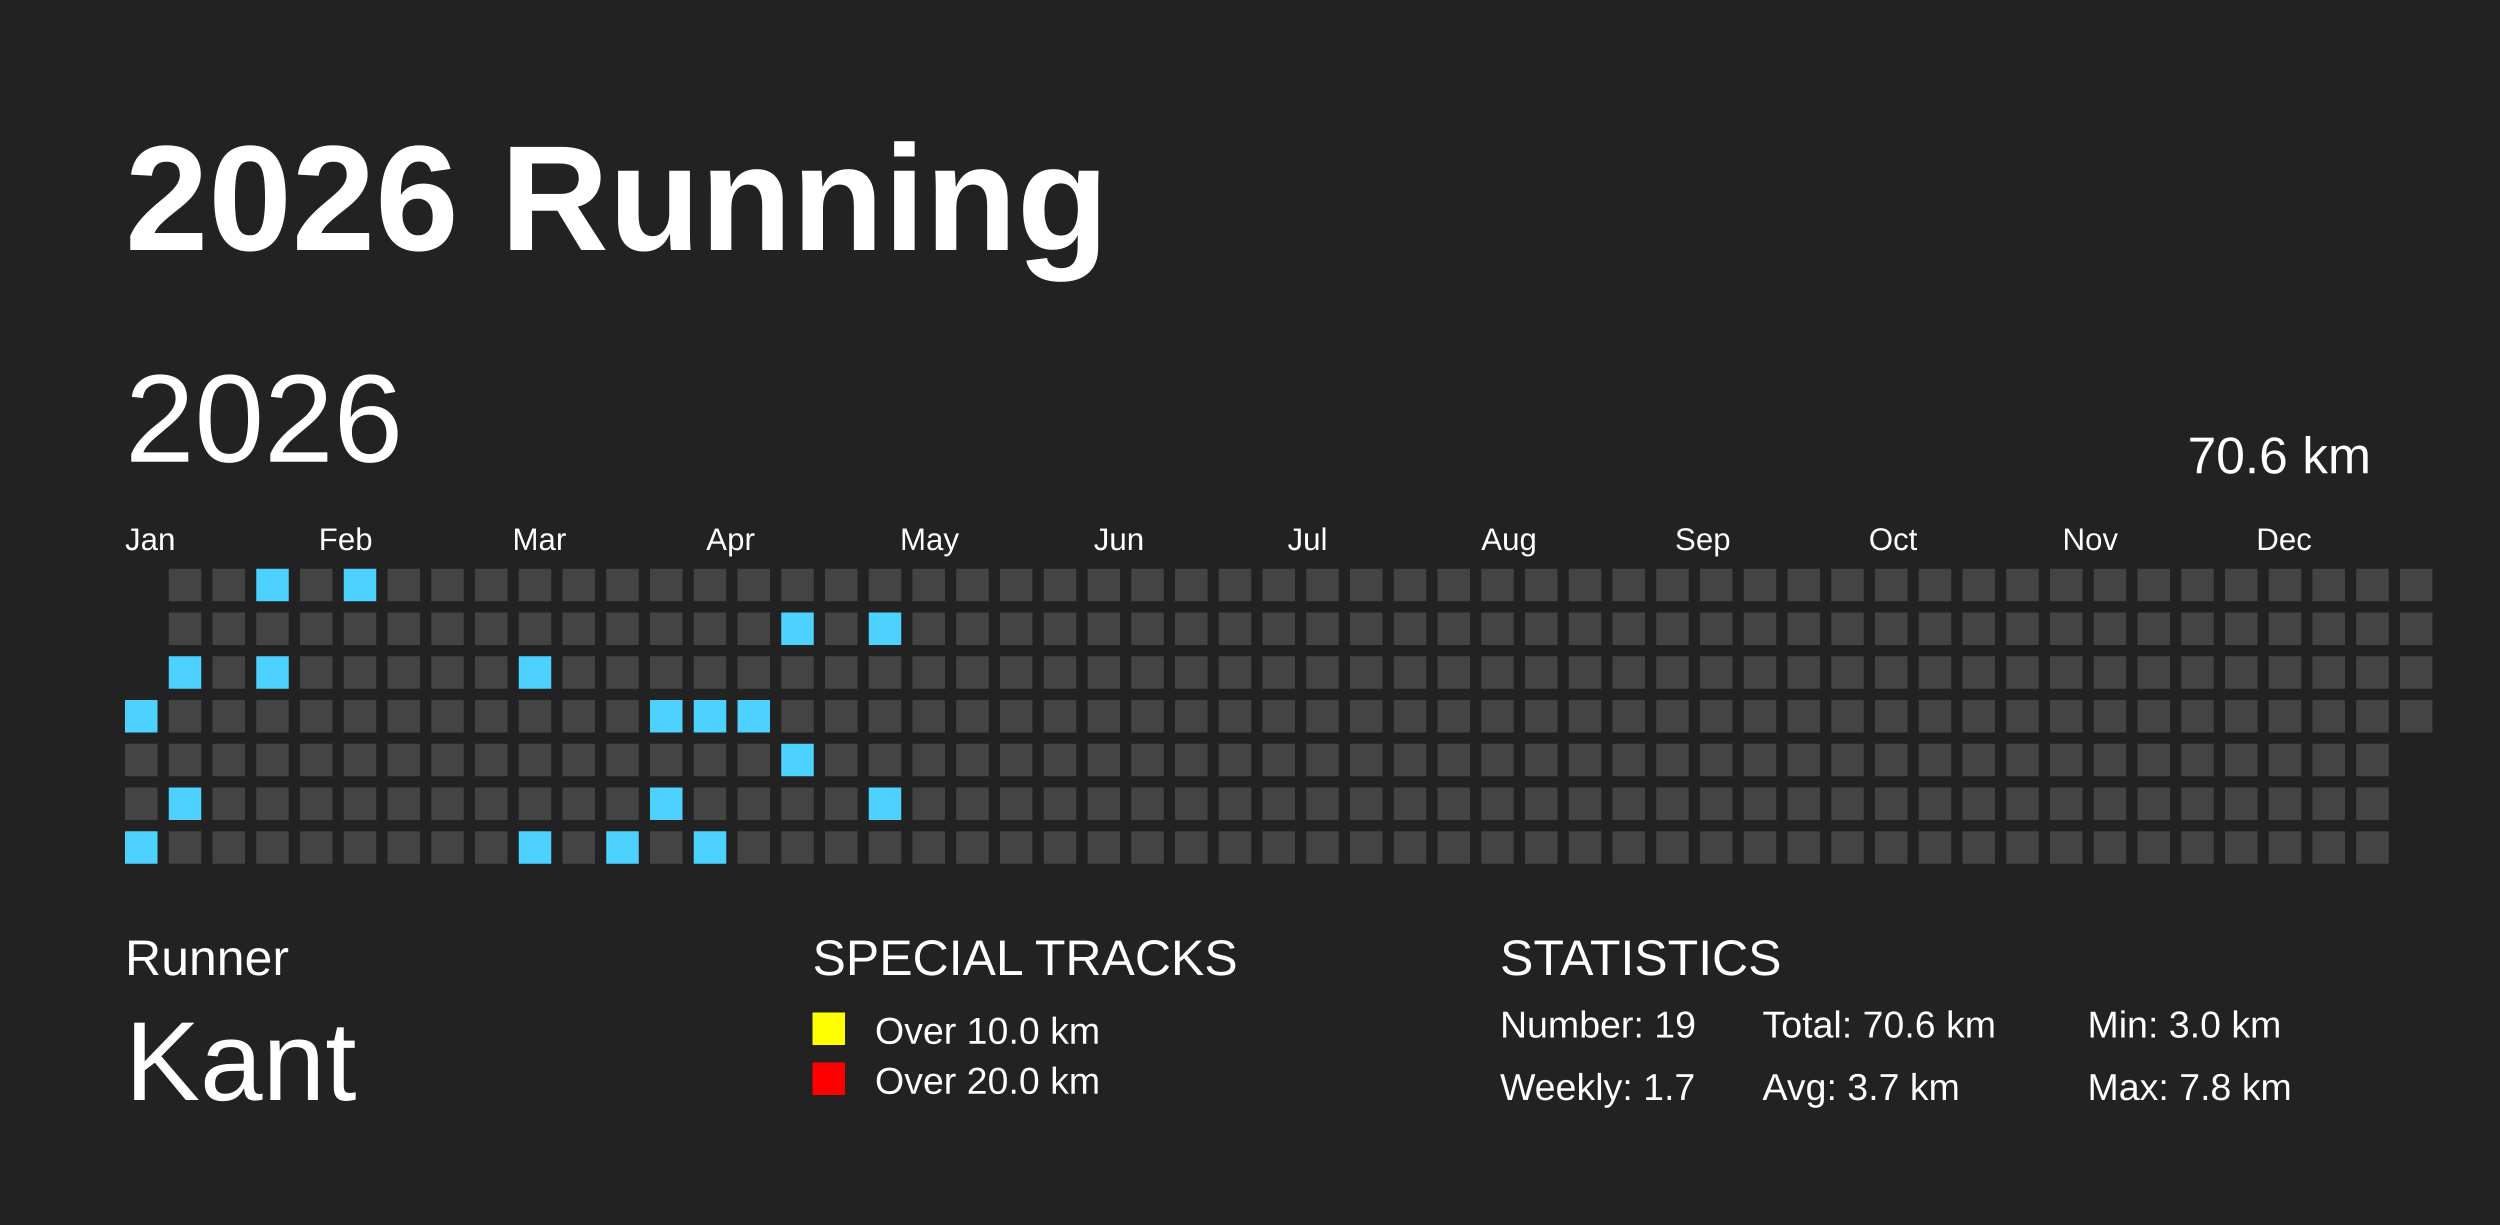
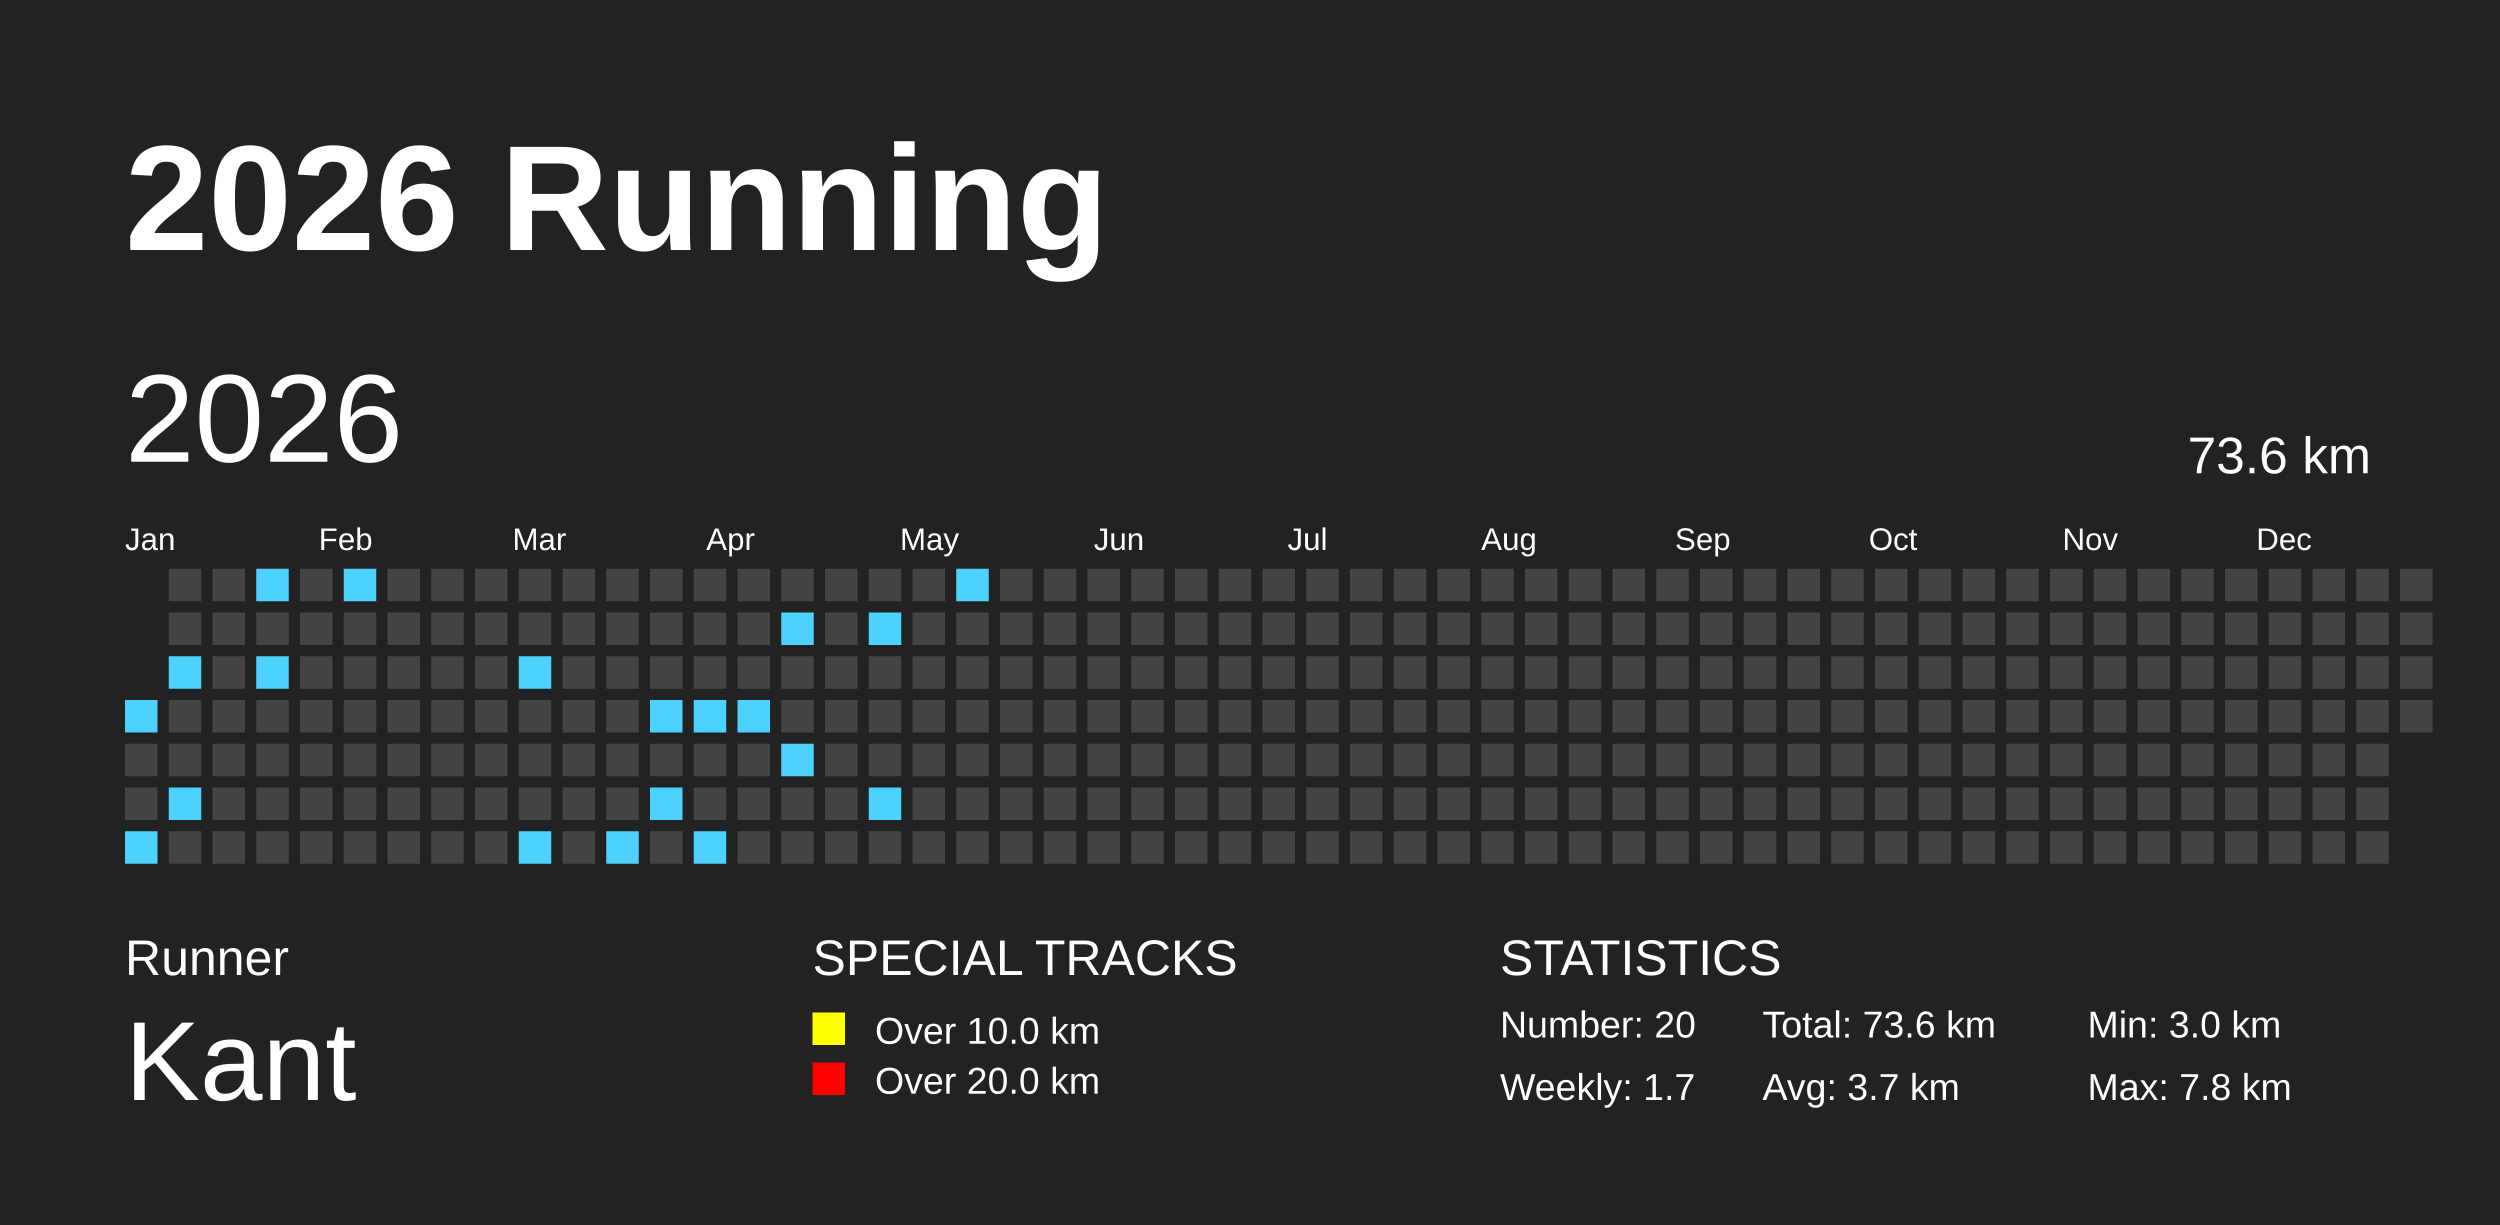
<svg xmlns="http://www.w3.org/2000/svg" baseProfile="full" height="98mm" version="1.1" viewBox="0,0,200,98" width="200mm">
  <defs />
  <rect fill="#222222" height="98" width="200" x="0" y="0" />
  <text fill="#FFFFFF" style="font-size:12px; font-family:Arial; font-weight:bold;" x="10" y="20">2026 Running</text>
  <text fill="#FFFFFF" style="font-size:4px; font-family:Arial" x="10" y="78">Runner</text>
  <text fill="#FFFFFF" style="font-size:9px; font-family:Arial" x="10" y="88">Kant</text>
  <text fill="#FFFFFF" style="font-size:4px; font-family:Arial" x="65" y="78">SPECIAL TRACKS</text>
  <rect fill="yellow" height="2.6" width="2.6" x="65" y="81" />
  <text fill="#FFFFFF" style="font-size:3px; font-family:Arial" x="70" y="83.5">Over 10.0 km</text>
  <rect fill="red" height="2.6" width="2.6" x="65" y="85" />
  <text fill="#FFFFFF" style="font-size:3px; font-family:Arial" x="70" y="87.5">Over 20.0 km</text>
  <text fill="#FFFFFF" style="font-size:4px; font-family:Arial" x="120" y="78">STATISTICS</text>
-   <text fill="#FFFFFF" style="font-size:3px; font-family:Arial" x="120" y="83">Number: 19</text>
+   <text fill="#FFFFFF" style="font-size:3px; font-family:Arial" x="120" y="83">Number: 20</text>
  <text fill="#FFFFFF" style="font-size:3px; font-family:Arial" x="120" y="88">Weekly: 1.7</text>
-   <text fill="#FFFFFF" style="font-size:3px; font-family:Arial" x="141" y="83">Total: 70.6 km</text>
+   <text fill="#FFFFFF" style="font-size:3px; font-family:Arial" x="141" y="83">Total: 73.6 km</text>
  <text fill="#FFFFFF" style="font-size:3px; font-family:Arial" x="141" y="88">Avg: 3.7 km</text>
  <text fill="#FFFFFF" style="font-size:3px; font-family:Arial" x="167" y="83">Min: 3.0 km</text>
  <text fill="#FFFFFF" style="font-size:3px; font-family:Arial" x="167" y="88">Max: 7.8 km</text>
  <text dominant-baseline="hanging" fill="#FFFFFF" style="font-size:10.0px; font-family:Arial;" x="10" y="30">2026</text>
-   <text dominant-baseline="hanging" fill="#FFFFFF" style="font-size:4.125px; font-family:Arial;" x="175" y="35">70.6 km</text>
+   <text dominant-baseline="hanging" fill="#FFFFFF" style="font-size:4.125px; font-family:Arial;" x="175" y="35">73.6 km</text>
  <text fill="#FFFFFF" style="font-size:2.5px; font-family:Arial" x="10.0" y="44">Jan</text>
  <text fill="#FFFFFF" style="font-size:2.5px; font-family:Arial" x="25.5" y="44">Feb</text>
  <text fill="#FFFFFF" style="font-size:2.5px; font-family:Arial" x="41.0" y="44">Mar</text>
  <text fill="#FFFFFF" style="font-size:2.5px; font-family:Arial" x="56.5" y="44">Apr</text>
  <text fill="#FFFFFF" style="font-size:2.5px; font-family:Arial" x="72.0" y="44">May</text>
  <text fill="#FFFFFF" style="font-size:2.5px; font-family:Arial" x="87.5" y="44">Jun</text>
  <text fill="#FFFFFF" style="font-size:2.5px; font-family:Arial" x="103.0" y="44">Jul</text>
  <text fill="#FFFFFF" style="font-size:2.5px; font-family:Arial" x="118.5" y="44">Aug</text>
  <text fill="#FFFFFF" style="font-size:2.5px; font-family:Arial" x="134.0" y="44">Sep</text>
  <text fill="#FFFFFF" style="font-size:2.5px; font-family:Arial" x="149.5" y="44">Oct</text>
  <text fill="#FFFFFF" style="font-size:2.5px; font-family:Arial" x="165.0" y="44">Nov</text>
  <text fill="#FFFFFF" style="font-size:2.5px; font-family:Arial" x="180.5" y="44">Dec</text>
  <rect fill="#4DD2FF" height="2.6" width="2.6" x="10.0" y="56.0" />
  <rect fill="#444444" height="2.6" width="2.6" x="10.0" y="59.5" />
  <rect fill="#444444" height="2.6" width="2.6" x="10.0" y="63.0" />
  <rect fill="#4DD2FF" height="2.6" width="2.6" x="10.0" y="66.5" />
  <rect fill="#444444" height="2.6" width="2.6" x="13.5" y="45.5" />
  <rect fill="#444444" height="2.6" width="2.6" x="13.5" y="49.0" />
  <rect fill="#4DD2FF" height="2.6" width="2.6" x="13.5" y="52.5" />
  <rect fill="#444444" height="2.6" width="2.6" x="13.5" y="56.0" />
  <rect fill="#444444" height="2.6" width="2.6" x="13.5" y="59.5" />
  <rect fill="#4DD2FF" height="2.6" width="2.6" x="13.5" y="63.0" />
  <rect fill="#444444" height="2.6" width="2.6" x="13.5" y="66.5" />
  <rect fill="#444444" height="2.6" width="2.6" x="17.0" y="45.5" />
  <rect fill="#444444" height="2.6" width="2.6" x="17.0" y="49.0" />
  <rect fill="#444444" height="2.6" width="2.6" x="17.0" y="52.5" />
  <rect fill="#444444" height="2.6" width="2.6" x="17.0" y="56.0" />
  <rect fill="#444444" height="2.6" width="2.6" x="17.0" y="59.5" />
  <rect fill="#444444" height="2.6" width="2.6" x="17.0" y="63.0" />
  <rect fill="#444444" height="2.6" width="2.6" x="17.0" y="66.5" />
  <rect fill="#4DD2FF" height="2.6" width="2.6" x="20.5" y="45.5" />
  <rect fill="#444444" height="2.6" width="2.6" x="20.5" y="49.0" />
  <rect fill="#4DD2FF" height="2.6" width="2.6" x="20.5" y="52.5" />
  <rect fill="#444444" height="2.6" width="2.6" x="20.5" y="56.0" />
  <rect fill="#444444" height="2.6" width="2.6" x="20.5" y="59.5" />
  <rect fill="#444444" height="2.6" width="2.6" x="20.5" y="63.0" />
  <rect fill="#444444" height="2.6" width="2.6" x="20.5" y="66.5" />
  <rect fill="#444444" height="2.6" width="2.6" x="24.0" y="45.5" />
  <rect fill="#444444" height="2.6" width="2.6" x="24.0" y="49.0" />
  <rect fill="#444444" height="2.6" width="2.6" x="24.0" y="52.5" />
  <rect fill="#444444" height="2.6" width="2.6" x="24.0" y="56.0" />
  <rect fill="#444444" height="2.6" width="2.6" x="24.0" y="59.5" />
  <rect fill="#444444" height="2.6" width="2.6" x="24.0" y="63.0" />
  <rect fill="#444444" height="2.6" width="2.6" x="24.0" y="66.5" />
  <rect fill="#4DD2FF" height="2.6" width="2.6" x="27.5" y="45.5" />
  <rect fill="#444444" height="2.6" width="2.6" x="27.5" y="49.0" />
  <rect fill="#444444" height="2.6" width="2.6" x="27.5" y="52.5" />
  <rect fill="#444444" height="2.6" width="2.6" x="27.5" y="56.0" />
  <rect fill="#444444" height="2.6" width="2.6" x="27.5" y="59.5" />
  <rect fill="#444444" height="2.6" width="2.6" x="27.5" y="63.0" />
  <rect fill="#444444" height="2.6" width="2.6" x="27.5" y="66.5" />
  <rect fill="#444444" height="2.6" width="2.6" x="31.0" y="45.5" />
  <rect fill="#444444" height="2.6" width="2.6" x="31.0" y="49.0" />
  <rect fill="#444444" height="2.6" width="2.6" x="31.0" y="52.5" />
  <rect fill="#444444" height="2.6" width="2.6" x="31.0" y="56.0" />
  <rect fill="#444444" height="2.6" width="2.6" x="31.0" y="59.5" />
  <rect fill="#444444" height="2.6" width="2.6" x="31.0" y="63.0" />
  <rect fill="#444444" height="2.6" width="2.6" x="31.0" y="66.5" />
  <rect fill="#444444" height="2.6" width="2.6" x="34.5" y="45.5" />
  <rect fill="#444444" height="2.6" width="2.6" x="34.5" y="49.0" />
  <rect fill="#444444" height="2.6" width="2.6" x="34.5" y="52.5" />
  <rect fill="#444444" height="2.6" width="2.6" x="34.5" y="56.0" />
  <rect fill="#444444" height="2.6" width="2.6" x="34.5" y="59.5" />
  <rect fill="#444444" height="2.6" width="2.6" x="34.5" y="63.0" />
  <rect fill="#444444" height="2.6" width="2.6" x="34.5" y="66.5" />
  <rect fill="#444444" height="2.6" width="2.6" x="38.0" y="45.5" />
  <rect fill="#444444" height="2.6" width="2.6" x="38.0" y="49.0" />
  <rect fill="#444444" height="2.6" width="2.6" x="38.0" y="52.5" />
  <rect fill="#444444" height="2.6" width="2.6" x="38.0" y="56.0" />
  <rect fill="#444444" height="2.6" width="2.6" x="38.0" y="59.5" />
  <rect fill="#444444" height="2.6" width="2.6" x="38.0" y="63.0" />
  <rect fill="#444444" height="2.6" width="2.6" x="38.0" y="66.5" />
  <rect fill="#444444" height="2.6" width="2.6" x="41.5" y="45.5" />
  <rect fill="#444444" height="2.6" width="2.6" x="41.5" y="49.0" />
  <rect fill="#4DD2FF" height="2.6" width="2.6" x="41.5" y="52.5" />
  <rect fill="#444444" height="2.6" width="2.6" x="41.5" y="56.0" />
  <rect fill="#444444" height="2.6" width="2.6" x="41.5" y="59.5" />
  <rect fill="#444444" height="2.6" width="2.6" x="41.5" y="63.0" />
  <rect fill="#4DD2FF" height="2.6" width="2.6" x="41.5" y="66.5" />
  <rect fill="#444444" height="2.6" width="2.6" x="45.0" y="45.5" />
  <rect fill="#444444" height="2.6" width="2.6" x="45.0" y="49.0" />
  <rect fill="#444444" height="2.6" width="2.6" x="45.0" y="52.5" />
  <rect fill="#444444" height="2.6" width="2.6" x="45.0" y="56.0" />
  <rect fill="#444444" height="2.6" width="2.6" x="45.0" y="59.5" />
  <rect fill="#444444" height="2.6" width="2.6" x="45.0" y="63.0" />
  <rect fill="#444444" height="2.6" width="2.6" x="45.0" y="66.5" />
  <rect fill="#444444" height="2.6" width="2.6" x="48.5" y="45.5" />
  <rect fill="#444444" height="2.6" width="2.6" x="48.5" y="49.0" />
  <rect fill="#444444" height="2.6" width="2.6" x="48.5" y="52.5" />
  <rect fill="#444444" height="2.6" width="2.6" x="48.5" y="56.0" />
  <rect fill="#444444" height="2.6" width="2.6" x="48.5" y="59.5" />
  <rect fill="#444444" height="2.6" width="2.6" x="48.5" y="63.0" />
  <rect fill="#4DD2FF" height="2.6" width="2.6" x="48.5" y="66.5" />
  <rect fill="#444444" height="2.6" width="2.6" x="52.0" y="45.5" />
  <rect fill="#444444" height="2.6" width="2.6" x="52.0" y="49.0" />
  <rect fill="#444444" height="2.6" width="2.6" x="52.0" y="52.5" />
  <rect fill="#4DD2FF" height="2.6" width="2.6" x="52.0" y="56.0" />
  <rect fill="#444444" height="2.6" width="2.6" x="52.0" y="59.5" />
  <rect fill="#4DD2FF" height="2.6" width="2.6" x="52.0" y="63.0" />
  <rect fill="#444444" height="2.6" width="2.6" x="52.0" y="66.5" />
  <rect fill="#444444" height="2.6" width="2.6" x="55.5" y="45.5" />
  <rect fill="#444444" height="2.6" width="2.6" x="55.5" y="49.0" />
  <rect fill="#444444" height="2.6" width="2.6" x="55.5" y="52.5" />
  <rect fill="#4DD2FF" height="2.6" width="2.6" x="55.5" y="56.0" />
  <rect fill="#444444" height="2.6" width="2.6" x="55.5" y="59.5" />
  <rect fill="#444444" height="2.6" width="2.6" x="55.5" y="63.0" />
  <rect fill="#4DD2FF" height="2.6" width="2.6" x="55.5" y="66.5" />
  <rect fill="#444444" height="2.6" width="2.6" x="59.0" y="45.5" />
  <rect fill="#444444" height="2.6" width="2.6" x="59.0" y="49.0" />
  <rect fill="#444444" height="2.6" width="2.6" x="59.0" y="52.5" />
  <rect fill="#4DD2FF" height="2.6" width="2.6" x="59.0" y="56.0" />
  <rect fill="#444444" height="2.6" width="2.6" x="59.0" y="59.5" />
  <rect fill="#444444" height="2.6" width="2.6" x="59.0" y="63.0" />
  <rect fill="#444444" height="2.6" width="2.6" x="59.0" y="66.5" />
  <rect fill="#444444" height="2.6" width="2.6" x="62.5" y="45.5" />
  <rect fill="#4DD2FF" height="2.6" width="2.6" x="62.5" y="49.0" />
  <rect fill="#444444" height="2.6" width="2.6" x="62.5" y="52.5" />
  <rect fill="#444444" height="2.6" width="2.6" x="62.5" y="56.0" />
  <rect fill="#4DD2FF" height="2.6" width="2.6" x="62.5" y="59.5" />
  <rect fill="#444444" height="2.6" width="2.6" x="62.5" y="63.0" />
  <rect fill="#444444" height="2.6" width="2.6" x="62.5" y="66.5" />
  <rect fill="#444444" height="2.6" width="2.6" x="66.0" y="45.5" />
  <rect fill="#444444" height="2.6" width="2.6" x="66.0" y="49.0" />
  <rect fill="#444444" height="2.6" width="2.6" x="66.0" y="52.5" />
  <rect fill="#444444" height="2.6" width="2.6" x="66.0" y="56.0" />
  <rect fill="#444444" height="2.6" width="2.6" x="66.0" y="59.5" />
  <rect fill="#444444" height="2.6" width="2.6" x="66.0" y="63.0" />
  <rect fill="#444444" height="2.6" width="2.6" x="66.0" y="66.5" />
  <rect fill="#444444" height="2.6" width="2.6" x="69.5" y="45.5" />
  <rect fill="#4DD2FF" height="2.6" width="2.6" x="69.5" y="49.0" />
  <rect fill="#444444" height="2.6" width="2.6" x="69.5" y="52.5" />
  <rect fill="#444444" height="2.6" width="2.6" x="69.5" y="56.0" />
  <rect fill="#444444" height="2.6" width="2.6" x="69.5" y="59.5" />
  <rect fill="#4DD2FF" height="2.6" width="2.6" x="69.5" y="63.0" />
  <rect fill="#444444" height="2.6" width="2.6" x="69.5" y="66.5" />
  <rect fill="#444444" height="2.6" width="2.6" x="73.0" y="45.5" />
  <rect fill="#444444" height="2.6" width="2.6" x="73.0" y="49.0" />
  <rect fill="#444444" height="2.6" width="2.6" x="73.0" y="52.5" />
  <rect fill="#444444" height="2.6" width="2.6" x="73.0" y="56.0" />
  <rect fill="#444444" height="2.6" width="2.6" x="73.0" y="59.5" />
  <rect fill="#444444" height="2.6" width="2.6" x="73.0" y="63.0" />
  <rect fill="#444444" height="2.6" width="2.6" x="73.0" y="66.5" />
-   <rect fill="#444444" height="2.6" width="2.6" x="76.5" y="45.5" />
+   <rect fill="#4DD2FF" height="2.6" width="2.6" x="76.5" y="45.5" />
  <rect fill="#444444" height="2.6" width="2.6" x="76.5" y="49.0" />
  <rect fill="#444444" height="2.6" width="2.6" x="76.5" y="52.5" />
  <rect fill="#444444" height="2.6" width="2.6" x="76.5" y="56.0" />
  <rect fill="#444444" height="2.6" width="2.6" x="76.5" y="59.5" />
  <rect fill="#444444" height="2.6" width="2.6" x="76.5" y="63.0" />
  <rect fill="#444444" height="2.6" width="2.6" x="76.5" y="66.5" />
  <rect fill="#444444" height="2.6" width="2.6" x="80.0" y="45.5" />
  <rect fill="#444444" height="2.6" width="2.6" x="80.0" y="49.0" />
  <rect fill="#444444" height="2.6" width="2.6" x="80.0" y="52.5" />
  <rect fill="#444444" height="2.6" width="2.6" x="80.0" y="56.0" />
  <rect fill="#444444" height="2.6" width="2.6" x="80.0" y="59.5" />
  <rect fill="#444444" height="2.6" width="2.6" x="80.0" y="63.0" />
  <rect fill="#444444" height="2.6" width="2.6" x="80.0" y="66.5" />
  <rect fill="#444444" height="2.6" width="2.6" x="83.5" y="45.5" />
  <rect fill="#444444" height="2.6" width="2.6" x="83.5" y="49.0" />
  <rect fill="#444444" height="2.6" width="2.6" x="83.5" y="52.5" />
  <rect fill="#444444" height="2.6" width="2.6" x="83.5" y="56.0" />
  <rect fill="#444444" height="2.6" width="2.6" x="83.5" y="59.5" />
  <rect fill="#444444" height="2.6" width="2.6" x="83.5" y="63.0" />
  <rect fill="#444444" height="2.6" width="2.6" x="83.5" y="66.5" />
  <rect fill="#444444" height="2.6" width="2.6" x="87.0" y="45.5" />
  <rect fill="#444444" height="2.6" width="2.6" x="87.0" y="49.0" />
  <rect fill="#444444" height="2.6" width="2.6" x="87.0" y="52.5" />
  <rect fill="#444444" height="2.6" width="2.6" x="87.0" y="56.0" />
  <rect fill="#444444" height="2.6" width="2.6" x="87.0" y="59.5" />
  <rect fill="#444444" height="2.6" width="2.6" x="87.0" y="63.0" />
  <rect fill="#444444" height="2.6" width="2.6" x="87.0" y="66.5" />
  <rect fill="#444444" height="2.6" width="2.6" x="90.5" y="45.5" />
  <rect fill="#444444" height="2.6" width="2.6" x="90.5" y="49.0" />
  <rect fill="#444444" height="2.6" width="2.6" x="90.5" y="52.5" />
  <rect fill="#444444" height="2.6" width="2.6" x="90.5" y="56.0" />
  <rect fill="#444444" height="2.6" width="2.6" x="90.5" y="59.5" />
  <rect fill="#444444" height="2.6" width="2.6" x="90.5" y="63.0" />
  <rect fill="#444444" height="2.6" width="2.6" x="90.5" y="66.5" />
  <rect fill="#444444" height="2.6" width="2.6" x="94.0" y="45.5" />
  <rect fill="#444444" height="2.6" width="2.6" x="94.0" y="49.0" />
  <rect fill="#444444" height="2.6" width="2.6" x="94.0" y="52.5" />
  <rect fill="#444444" height="2.6" width="2.6" x="94.0" y="56.0" />
  <rect fill="#444444" height="2.6" width="2.6" x="94.0" y="59.5" />
  <rect fill="#444444" height="2.6" width="2.6" x="94.0" y="63.0" />
  <rect fill="#444444" height="2.6" width="2.6" x="94.0" y="66.5" />
  <rect fill="#444444" height="2.6" width="2.6" x="97.5" y="45.5" />
  <rect fill="#444444" height="2.6" width="2.6" x="97.5" y="49.0" />
  <rect fill="#444444" height="2.6" width="2.6" x="97.5" y="52.5" />
  <rect fill="#444444" height="2.6" width="2.6" x="97.5" y="56.0" />
  <rect fill="#444444" height="2.6" width="2.6" x="97.5" y="59.5" />
  <rect fill="#444444" height="2.6" width="2.6" x="97.5" y="63.0" />
  <rect fill="#444444" height="2.6" width="2.6" x="97.5" y="66.5" />
  <rect fill="#444444" height="2.6" width="2.6" x="101.0" y="45.5" />
  <rect fill="#444444" height="2.6" width="2.6" x="101.0" y="49.0" />
  <rect fill="#444444" height="2.6" width="2.6" x="101.0" y="52.5" />
  <rect fill="#444444" height="2.6" width="2.6" x="101.0" y="56.0" />
  <rect fill="#444444" height="2.6" width="2.6" x="101.0" y="59.5" />
  <rect fill="#444444" height="2.6" width="2.6" x="101.0" y="63.0" />
  <rect fill="#444444" height="2.6" width="2.6" x="101.0" y="66.5" />
  <rect fill="#444444" height="2.6" width="2.6" x="104.5" y="45.5" />
  <rect fill="#444444" height="2.6" width="2.6" x="104.5" y="49.0" />
  <rect fill="#444444" height="2.6" width="2.6" x="104.5" y="52.5" />
  <rect fill="#444444" height="2.6" width="2.6" x="104.5" y="56.0" />
  <rect fill="#444444" height="2.6" width="2.6" x="104.5" y="59.5" />
  <rect fill="#444444" height="2.6" width="2.6" x="104.5" y="63.0" />
  <rect fill="#444444" height="2.6" width="2.6" x="104.5" y="66.5" />
  <rect fill="#444444" height="2.6" width="2.6" x="108.0" y="45.5" />
  <rect fill="#444444" height="2.6" width="2.6" x="108.0" y="49.0" />
  <rect fill="#444444" height="2.6" width="2.6" x="108.0" y="52.5" />
  <rect fill="#444444" height="2.6" width="2.6" x="108.0" y="56.0" />
  <rect fill="#444444" height="2.6" width="2.6" x="108.0" y="59.5" />
  <rect fill="#444444" height="2.6" width="2.6" x="108.0" y="63.0" />
  <rect fill="#444444" height="2.6" width="2.6" x="108.0" y="66.5" />
  <rect fill="#444444" height="2.6" width="2.6" x="111.5" y="45.5" />
  <rect fill="#444444" height="2.6" width="2.6" x="111.5" y="49.0" />
  <rect fill="#444444" height="2.6" width="2.6" x="111.5" y="52.5" />
  <rect fill="#444444" height="2.6" width="2.6" x="111.5" y="56.0" />
  <rect fill="#444444" height="2.6" width="2.6" x="111.5" y="59.5" />
  <rect fill="#444444" height="2.6" width="2.6" x="111.5" y="63.0" />
  <rect fill="#444444" height="2.6" width="2.6" x="111.5" y="66.5" />
  <rect fill="#444444" height="2.6" width="2.6" x="115.0" y="45.5" />
  <rect fill="#444444" height="2.6" width="2.6" x="115.0" y="49.0" />
  <rect fill="#444444" height="2.6" width="2.6" x="115.0" y="52.5" />
  <rect fill="#444444" height="2.6" width="2.6" x="115.0" y="56.0" />
  <rect fill="#444444" height="2.6" width="2.6" x="115.0" y="59.5" />
  <rect fill="#444444" height="2.6" width="2.6" x="115.0" y="63.0" />
  <rect fill="#444444" height="2.6" width="2.6" x="115.0" y="66.5" />
  <rect fill="#444444" height="2.6" width="2.6" x="118.5" y="45.5" />
  <rect fill="#444444" height="2.6" width="2.6" x="118.5" y="49.0" />
  <rect fill="#444444" height="2.6" width="2.6" x="118.5" y="52.5" />
  <rect fill="#444444" height="2.6" width="2.6" x="118.5" y="56.0" />
  <rect fill="#444444" height="2.6" width="2.6" x="118.5" y="59.5" />
  <rect fill="#444444" height="2.6" width="2.6" x="118.5" y="63.0" />
  <rect fill="#444444" height="2.6" width="2.6" x="118.5" y="66.5" />
  <rect fill="#444444" height="2.6" width="2.6" x="122.0" y="45.5" />
  <rect fill="#444444" height="2.6" width="2.6" x="122.0" y="49.0" />
  <rect fill="#444444" height="2.6" width="2.6" x="122.0" y="52.5" />
  <rect fill="#444444" height="2.6" width="2.6" x="122.0" y="56.0" />
  <rect fill="#444444" height="2.6" width="2.6" x="122.0" y="59.5" />
  <rect fill="#444444" height="2.6" width="2.6" x="122.0" y="63.0" />
  <rect fill="#444444" height="2.6" width="2.6" x="122.0" y="66.5" />
  <rect fill="#444444" height="2.6" width="2.6" x="125.5" y="45.5" />
  <rect fill="#444444" height="2.6" width="2.6" x="125.5" y="49.0" />
  <rect fill="#444444" height="2.6" width="2.6" x="125.5" y="52.5" />
  <rect fill="#444444" height="2.6" width="2.6" x="125.5" y="56.0" />
  <rect fill="#444444" height="2.6" width="2.6" x="125.5" y="59.5" />
  <rect fill="#444444" height="2.6" width="2.6" x="125.5" y="63.0" />
  <rect fill="#444444" height="2.6" width="2.6" x="125.5" y="66.5" />
  <rect fill="#444444" height="2.6" width="2.6" x="129.0" y="45.5" />
  <rect fill="#444444" height="2.6" width="2.6" x="129.0" y="49.0" />
  <rect fill="#444444" height="2.6" width="2.6" x="129.0" y="52.5" />
  <rect fill="#444444" height="2.6" width="2.6" x="129.0" y="56.0" />
  <rect fill="#444444" height="2.6" width="2.6" x="129.0" y="59.5" />
  <rect fill="#444444" height="2.6" width="2.6" x="129.0" y="63.0" />
  <rect fill="#444444" height="2.6" width="2.6" x="129.0" y="66.5" />
  <rect fill="#444444" height="2.6" width="2.6" x="132.5" y="45.5" />
  <rect fill="#444444" height="2.6" width="2.6" x="132.5" y="49.0" />
  <rect fill="#444444" height="2.6" width="2.6" x="132.5" y="52.5" />
  <rect fill="#444444" height="2.6" width="2.6" x="132.5" y="56.0" />
  <rect fill="#444444" height="2.6" width="2.6" x="132.5" y="59.5" />
  <rect fill="#444444" height="2.6" width="2.6" x="132.5" y="63.0" />
  <rect fill="#444444" height="2.6" width="2.6" x="132.5" y="66.5" />
  <rect fill="#444444" height="2.6" width="2.6" x="136.0" y="45.5" />
  <rect fill="#444444" height="2.6" width="2.6" x="136.0" y="49.0" />
  <rect fill="#444444" height="2.6" width="2.6" x="136.0" y="52.5" />
  <rect fill="#444444" height="2.6" width="2.6" x="136.0" y="56.0" />
  <rect fill="#444444" height="2.6" width="2.6" x="136.0" y="59.5" />
  <rect fill="#444444" height="2.6" width="2.6" x="136.0" y="63.0" />
  <rect fill="#444444" height="2.6" width="2.6" x="136.0" y="66.5" />
  <rect fill="#444444" height="2.6" width="2.6" x="139.5" y="45.5" />
  <rect fill="#444444" height="2.6" width="2.6" x="139.5" y="49.0" />
  <rect fill="#444444" height="2.6" width="2.6" x="139.5" y="52.5" />
  <rect fill="#444444" height="2.6" width="2.6" x="139.5" y="56.0" />
  <rect fill="#444444" height="2.6" width="2.6" x="139.5" y="59.5" />
  <rect fill="#444444" height="2.6" width="2.6" x="139.5" y="63.0" />
  <rect fill="#444444" height="2.6" width="2.6" x="139.5" y="66.5" />
  <rect fill="#444444" height="2.6" width="2.6" x="143.0" y="45.5" />
  <rect fill="#444444" height="2.6" width="2.6" x="143.0" y="49.0" />
  <rect fill="#444444" height="2.6" width="2.6" x="143.0" y="52.5" />
  <rect fill="#444444" height="2.6" width="2.6" x="143.0" y="56.0" />
  <rect fill="#444444" height="2.6" width="2.6" x="143.0" y="59.5" />
  <rect fill="#444444" height="2.6" width="2.6" x="143.0" y="63.0" />
  <rect fill="#444444" height="2.6" width="2.6" x="143.0" y="66.5" />
  <rect fill="#444444" height="2.6" width="2.6" x="146.5" y="45.5" />
  <rect fill="#444444" height="2.6" width="2.6" x="146.5" y="49.0" />
  <rect fill="#444444" height="2.6" width="2.6" x="146.5" y="52.5" />
  <rect fill="#444444" height="2.6" width="2.6" x="146.5" y="56.0" />
  <rect fill="#444444" height="2.6" width="2.6" x="146.5" y="59.5" />
  <rect fill="#444444" height="2.6" width="2.6" x="146.5" y="63.0" />
  <rect fill="#444444" height="2.6" width="2.6" x="146.5" y="66.5" />
  <rect fill="#444444" height="2.6" width="2.6" x="150.0" y="45.5" />
  <rect fill="#444444" height="2.6" width="2.6" x="150.0" y="49.0" />
  <rect fill="#444444" height="2.6" width="2.6" x="150.0" y="52.5" />
  <rect fill="#444444" height="2.6" width="2.6" x="150.0" y="56.0" />
  <rect fill="#444444" height="2.6" width="2.6" x="150.0" y="59.5" />
  <rect fill="#444444" height="2.6" width="2.6" x="150.0" y="63.0" />
  <rect fill="#444444" height="2.6" width="2.6" x="150.0" y="66.5" />
  <rect fill="#444444" height="2.6" width="2.6" x="153.5" y="45.5" />
  <rect fill="#444444" height="2.6" width="2.6" x="153.5" y="49.0" />
  <rect fill="#444444" height="2.6" width="2.6" x="153.5" y="52.5" />
  <rect fill="#444444" height="2.6" width="2.6" x="153.5" y="56.0" />
  <rect fill="#444444" height="2.6" width="2.6" x="153.5" y="59.5" />
  <rect fill="#444444" height="2.6" width="2.6" x="153.5" y="63.0" />
  <rect fill="#444444" height="2.6" width="2.6" x="153.5" y="66.5" />
  <rect fill="#444444" height="2.6" width="2.6" x="157.0" y="45.5" />
  <rect fill="#444444" height="2.6" width="2.6" x="157.0" y="49.0" />
  <rect fill="#444444" height="2.6" width="2.6" x="157.0" y="52.5" />
  <rect fill="#444444" height="2.6" width="2.6" x="157.0" y="56.0" />
  <rect fill="#444444" height="2.6" width="2.6" x="157.0" y="59.5" />
  <rect fill="#444444" height="2.6" width="2.6" x="157.0" y="63.0" />
  <rect fill="#444444" height="2.6" width="2.6" x="157.0" y="66.5" />
  <rect fill="#444444" height="2.6" width="2.6" x="160.5" y="45.5" />
  <rect fill="#444444" height="2.6" width="2.6" x="160.5" y="49.0" />
  <rect fill="#444444" height="2.6" width="2.6" x="160.5" y="52.5" />
  <rect fill="#444444" height="2.6" width="2.6" x="160.5" y="56.0" />
  <rect fill="#444444" height="2.6" width="2.6" x="160.5" y="59.5" />
  <rect fill="#444444" height="2.6" width="2.6" x="160.5" y="63.0" />
  <rect fill="#444444" height="2.6" width="2.6" x="160.5" y="66.5" />
  <rect fill="#444444" height="2.6" width="2.6" x="164.0" y="45.5" />
  <rect fill="#444444" height="2.6" width="2.6" x="164.0" y="49.0" />
  <rect fill="#444444" height="2.6" width="2.6" x="164.0" y="52.5" />
  <rect fill="#444444" height="2.6" width="2.6" x="164.0" y="56.0" />
  <rect fill="#444444" height="2.6" width="2.6" x="164.0" y="59.5" />
  <rect fill="#444444" height="2.6" width="2.6" x="164.0" y="63.0" />
  <rect fill="#444444" height="2.6" width="2.6" x="164.0" y="66.5" />
  <rect fill="#444444" height="2.6" width="2.6" x="167.5" y="45.5" />
  <rect fill="#444444" height="2.6" width="2.6" x="167.5" y="49.0" />
  <rect fill="#444444" height="2.6" width="2.6" x="167.5" y="52.5" />
  <rect fill="#444444" height="2.6" width="2.6" x="167.5" y="56.0" />
  <rect fill="#444444" height="2.6" width="2.6" x="167.5" y="59.5" />
  <rect fill="#444444" height="2.6" width="2.6" x="167.5" y="63.0" />
  <rect fill="#444444" height="2.6" width="2.6" x="167.5" y="66.5" />
  <rect fill="#444444" height="2.6" width="2.6" x="171.0" y="45.5" />
  <rect fill="#444444" height="2.6" width="2.6" x="171.0" y="49.0" />
  <rect fill="#444444" height="2.6" width="2.6" x="171.0" y="52.5" />
  <rect fill="#444444" height="2.6" width="2.6" x="171.0" y="56.0" />
  <rect fill="#444444" height="2.6" width="2.6" x="171.0" y="59.5" />
  <rect fill="#444444" height="2.6" width="2.6" x="171.0" y="63.0" />
  <rect fill="#444444" height="2.6" width="2.6" x="171.0" y="66.5" />
  <rect fill="#444444" height="2.6" width="2.6" x="174.5" y="45.5" />
  <rect fill="#444444" height="2.6" width="2.6" x="174.5" y="49.0" />
  <rect fill="#444444" height="2.6" width="2.6" x="174.5" y="52.5" />
  <rect fill="#444444" height="2.6" width="2.6" x="174.5" y="56.0" />
  <rect fill="#444444" height="2.6" width="2.6" x="174.5" y="59.5" />
  <rect fill="#444444" height="2.6" width="2.6" x="174.5" y="63.0" />
  <rect fill="#444444" height="2.6" width="2.6" x="174.5" y="66.5" />
  <rect fill="#444444" height="2.6" width="2.6" x="178.0" y="45.5" />
  <rect fill="#444444" height="2.6" width="2.6" x="178.0" y="49.0" />
  <rect fill="#444444" height="2.6" width="2.6" x="178.0" y="52.5" />
  <rect fill="#444444" height="2.6" width="2.6" x="178.0" y="56.0" />
  <rect fill="#444444" height="2.6" width="2.6" x="178.0" y="59.5" />
  <rect fill="#444444" height="2.6" width="2.6" x="178.0" y="63.0" />
  <rect fill="#444444" height="2.6" width="2.6" x="178.0" y="66.5" />
  <rect fill="#444444" height="2.6" width="2.6" x="181.5" y="45.5" />
  <rect fill="#444444" height="2.6" width="2.6" x="181.5" y="49.0" />
  <rect fill="#444444" height="2.6" width="2.6" x="181.5" y="52.5" />
  <rect fill="#444444" height="2.6" width="2.6" x="181.5" y="56.0" />
  <rect fill="#444444" height="2.6" width="2.6" x="181.5" y="59.5" />
  <rect fill="#444444" height="2.6" width="2.6" x="181.5" y="63.0" />
  <rect fill="#444444" height="2.6" width="2.6" x="181.5" y="66.5" />
  <rect fill="#444444" height="2.6" width="2.6" x="185.0" y="45.5" />
  <rect fill="#444444" height="2.6" width="2.6" x="185.0" y="49.0" />
  <rect fill="#444444" height="2.6" width="2.6" x="185.0" y="52.5" />
  <rect fill="#444444" height="2.6" width="2.6" x="185.0" y="56.0" />
  <rect fill="#444444" height="2.6" width="2.6" x="185.0" y="59.5" />
  <rect fill="#444444" height="2.6" width="2.6" x="185.0" y="63.0" />
  <rect fill="#444444" height="2.6" width="2.6" x="185.0" y="66.5" />
  <rect fill="#444444" height="2.6" width="2.6" x="188.5" y="45.5" />
  <rect fill="#444444" height="2.6" width="2.6" x="188.5" y="49.0" />
  <rect fill="#444444" height="2.6" width="2.6" x="188.5" y="52.5" />
  <rect fill="#444444" height="2.6" width="2.6" x="188.5" y="56.0" />
  <rect fill="#444444" height="2.6" width="2.6" x="188.5" y="59.5" />
  <rect fill="#444444" height="2.6" width="2.6" x="188.5" y="63.0" />
  <rect fill="#444444" height="2.6" width="2.6" x="188.5" y="66.5" />
  <rect fill="#444444" height="2.6" width="2.6" x="192.0" y="45.5" />
  <rect fill="#444444" height="2.6" width="2.6" x="192.0" y="49.0" />
  <rect fill="#444444" height="2.6" width="2.6" x="192.0" y="52.5" />
  <rect fill="#444444" height="2.6" width="2.6" x="192.0" y="56.0" />
</svg>
